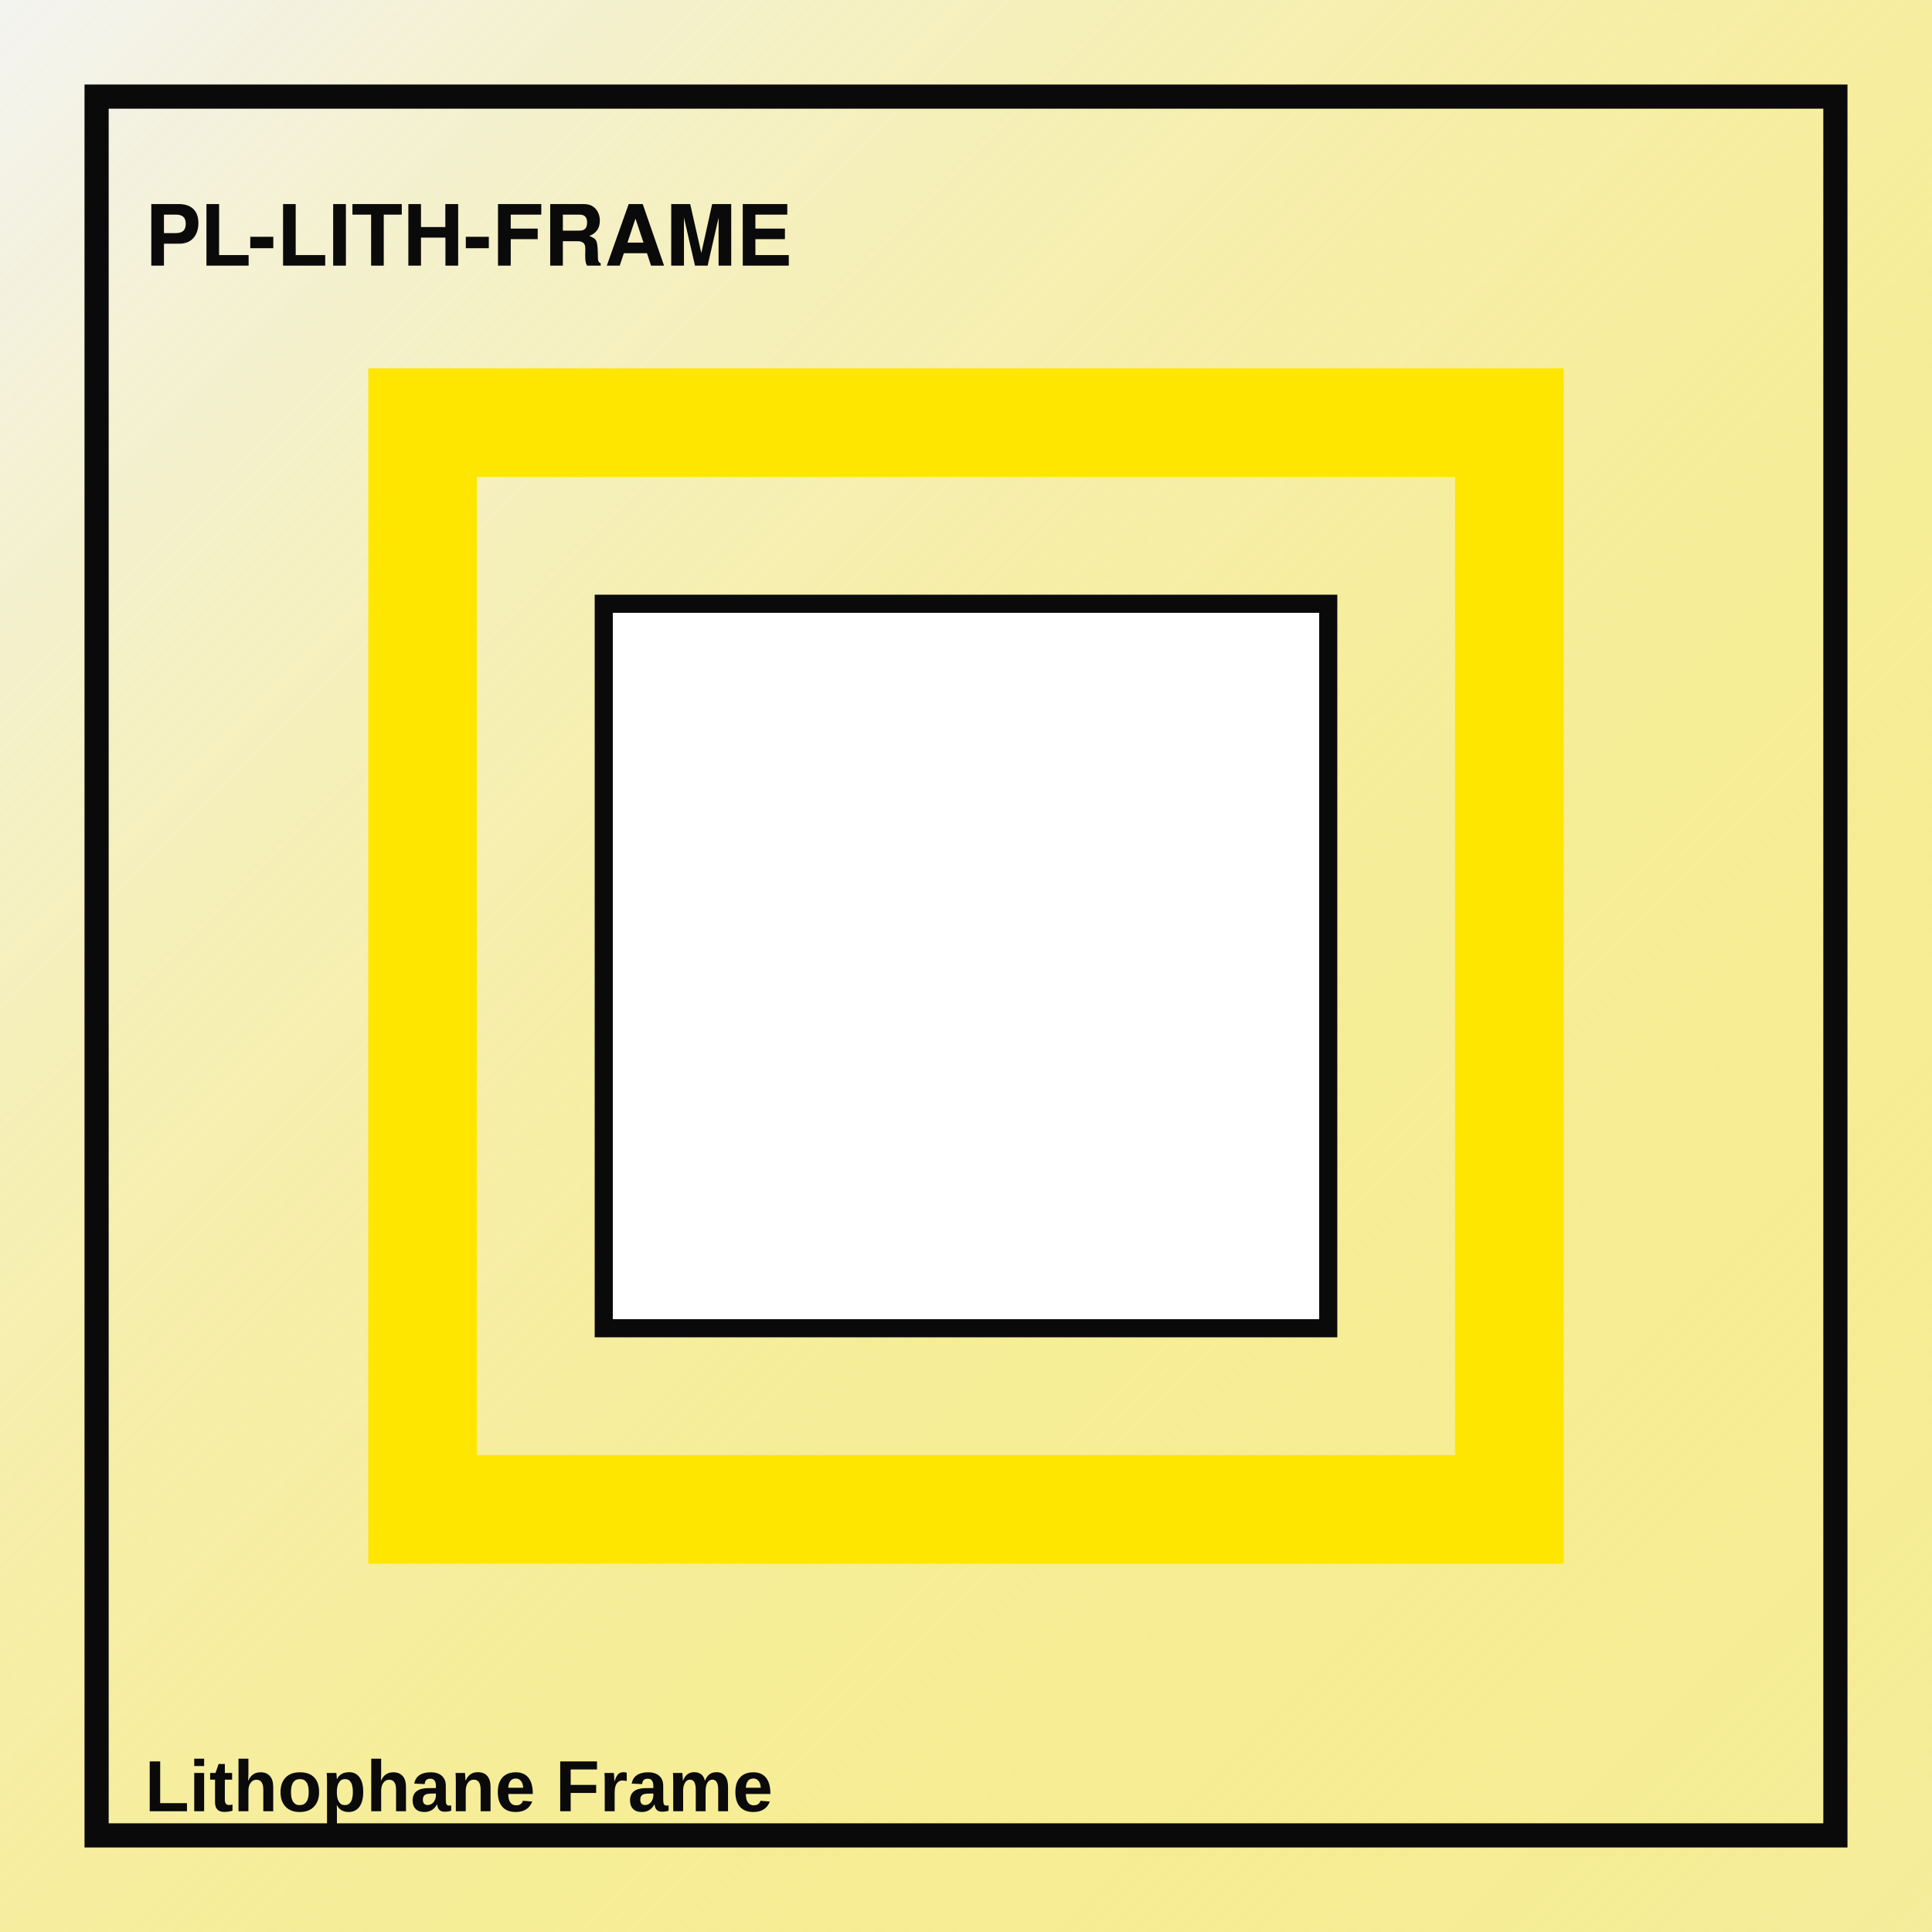
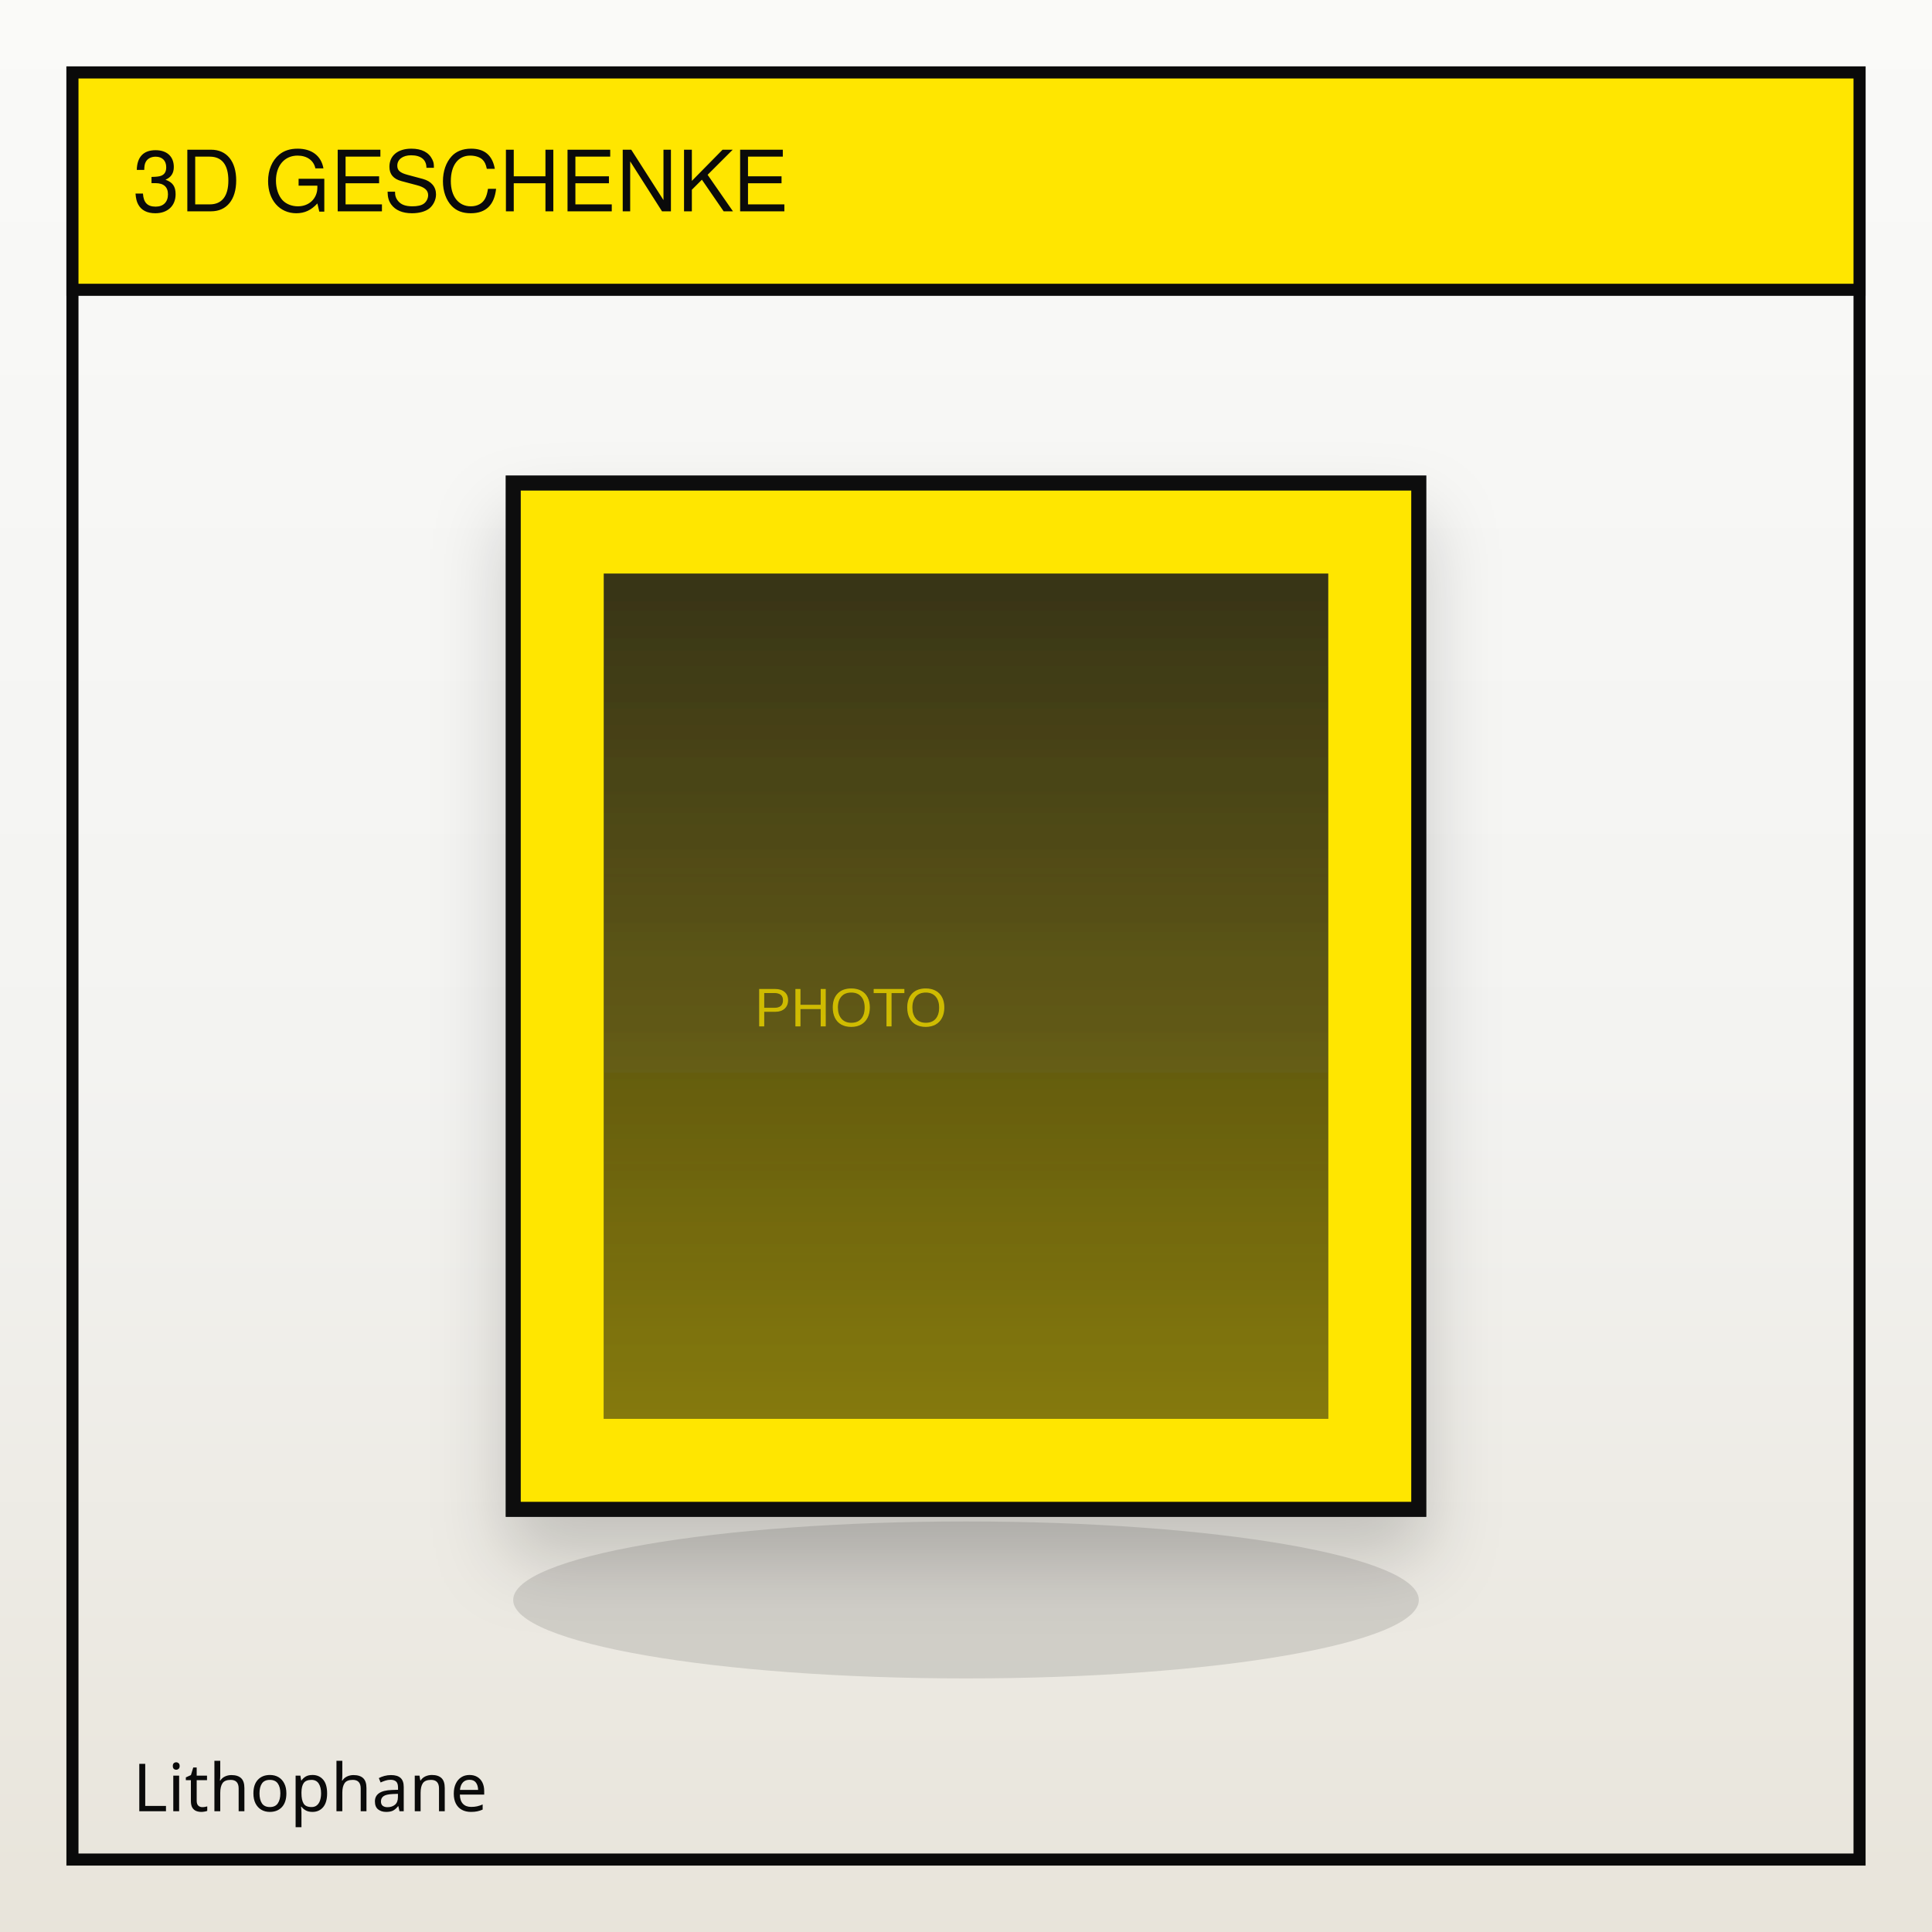
- <svg xmlns="http://www.w3.org/2000/svg" width="640" height="640" viewBox="0 0 320 320">
+ <svg xmlns="http://www.w3.org/2000/svg" width="800" height="800" viewBox="0 0 640 640">
  <defs>
-     <linearGradient id="bg" x1="0" y1="0" x2="1" y2="1">
-       <stop offset="0%" stop-color="#F3F3F1" />
-       <stop offset="100%" stop-color="#FFE600" stop-opacity="0.35" />
+     <linearGradient id="bg" x1="0" y1="0" x2="0" y2="1">
+       <stop offset="0%" stop-color="#FAFAF8" />
+       <stop offset="55%" stop-color="#F3F3F1" />
+       <stop offset="100%" stop-color="#E8E4DA" />
    </linearGradient>
+     <linearGradient id="glow" x1="0" y1="0" x2="0" y2="1">
+       <stop offset="0%" stop-color="#FFE600" stop-opacity="0.15" />
+       <stop offset="100%" stop-color="#FFE600" stop-opacity="0.55" />
+     </linearGradient>
+     <filter id="soft" x="-20%" y="-20%" width="140%" height="140%">
+       <feDropShadow dx="0" dy="14" stdDeviation="12" flood-color="#0A0A0A" flood-opacity="0.18" />
+     </filter>
  </defs>
-   <rect width="320" height="320" fill="url(#bg)" />
-   <rect x="16" y="16" width="288" height="288" fill="none" stroke="#0A0A0A" stroke-width="4" />
-   <rect x="70" y="70" width="180" height="180" fill="none" stroke="#FFE600" stroke-width="18" />
-   <rect x="100" y="100" width="120" height="120" fill="#fff" stroke="#0A0A0A" stroke-width="3" />
-   <text x="24" y="44" font-family="Arial Black, Helvetica, sans-serif" font-size="14" font-weight="900" fill="#0A0A0A">PL-LITH-FRAME</text>
-   <text x="24" y="300" font-family="Arial, sans-serif" font-size="12" font-weight="700" fill="#0A0A0A">Lithophane Frame</text>
+   <rect width="640" height="640" fill="url(#bg)" />
+   <rect x="24" y="24" width="592" height="592" fill="none" stroke="#0A0A0A" stroke-width="4" />
+   <rect x="24" y="24" width="592" height="72" fill="#FFE600" stroke="#0A0A0A" stroke-width="4" />
+   <text x="44" y="70" font-family="Arial Black, Helvetica, sans-serif" font-size="28" fill="#0A0A0A">3D GESCHENKE</text>
+   <ellipse cx="320" cy="530" rx="150" ry="26" fill="#000" opacity="0.12" />
+   <g filter="url(#soft)">
+     <rect x="170" y="160" width="300" height="340" fill="#FFE600" stroke="#0A0A0A" stroke-width="5" />
+     <rect x="200" y="190" width="240" height="280" fill="#1A1A1A" />
+     <rect x="200" y="190" width="240" height="280" fill="url(#glow)" opacity="0.85" />
+     <text x="250" y="340" font-family="Arial,sans-serif" font-size="18" fill="#FFE600" opacity="0.7">PHOTO</text>
+   </g>
+   <text x="44" y="600" font-family="Arial Black,sans-serif" font-size="22" fill="#0A0A0A">Lithophane</text>
</svg>
